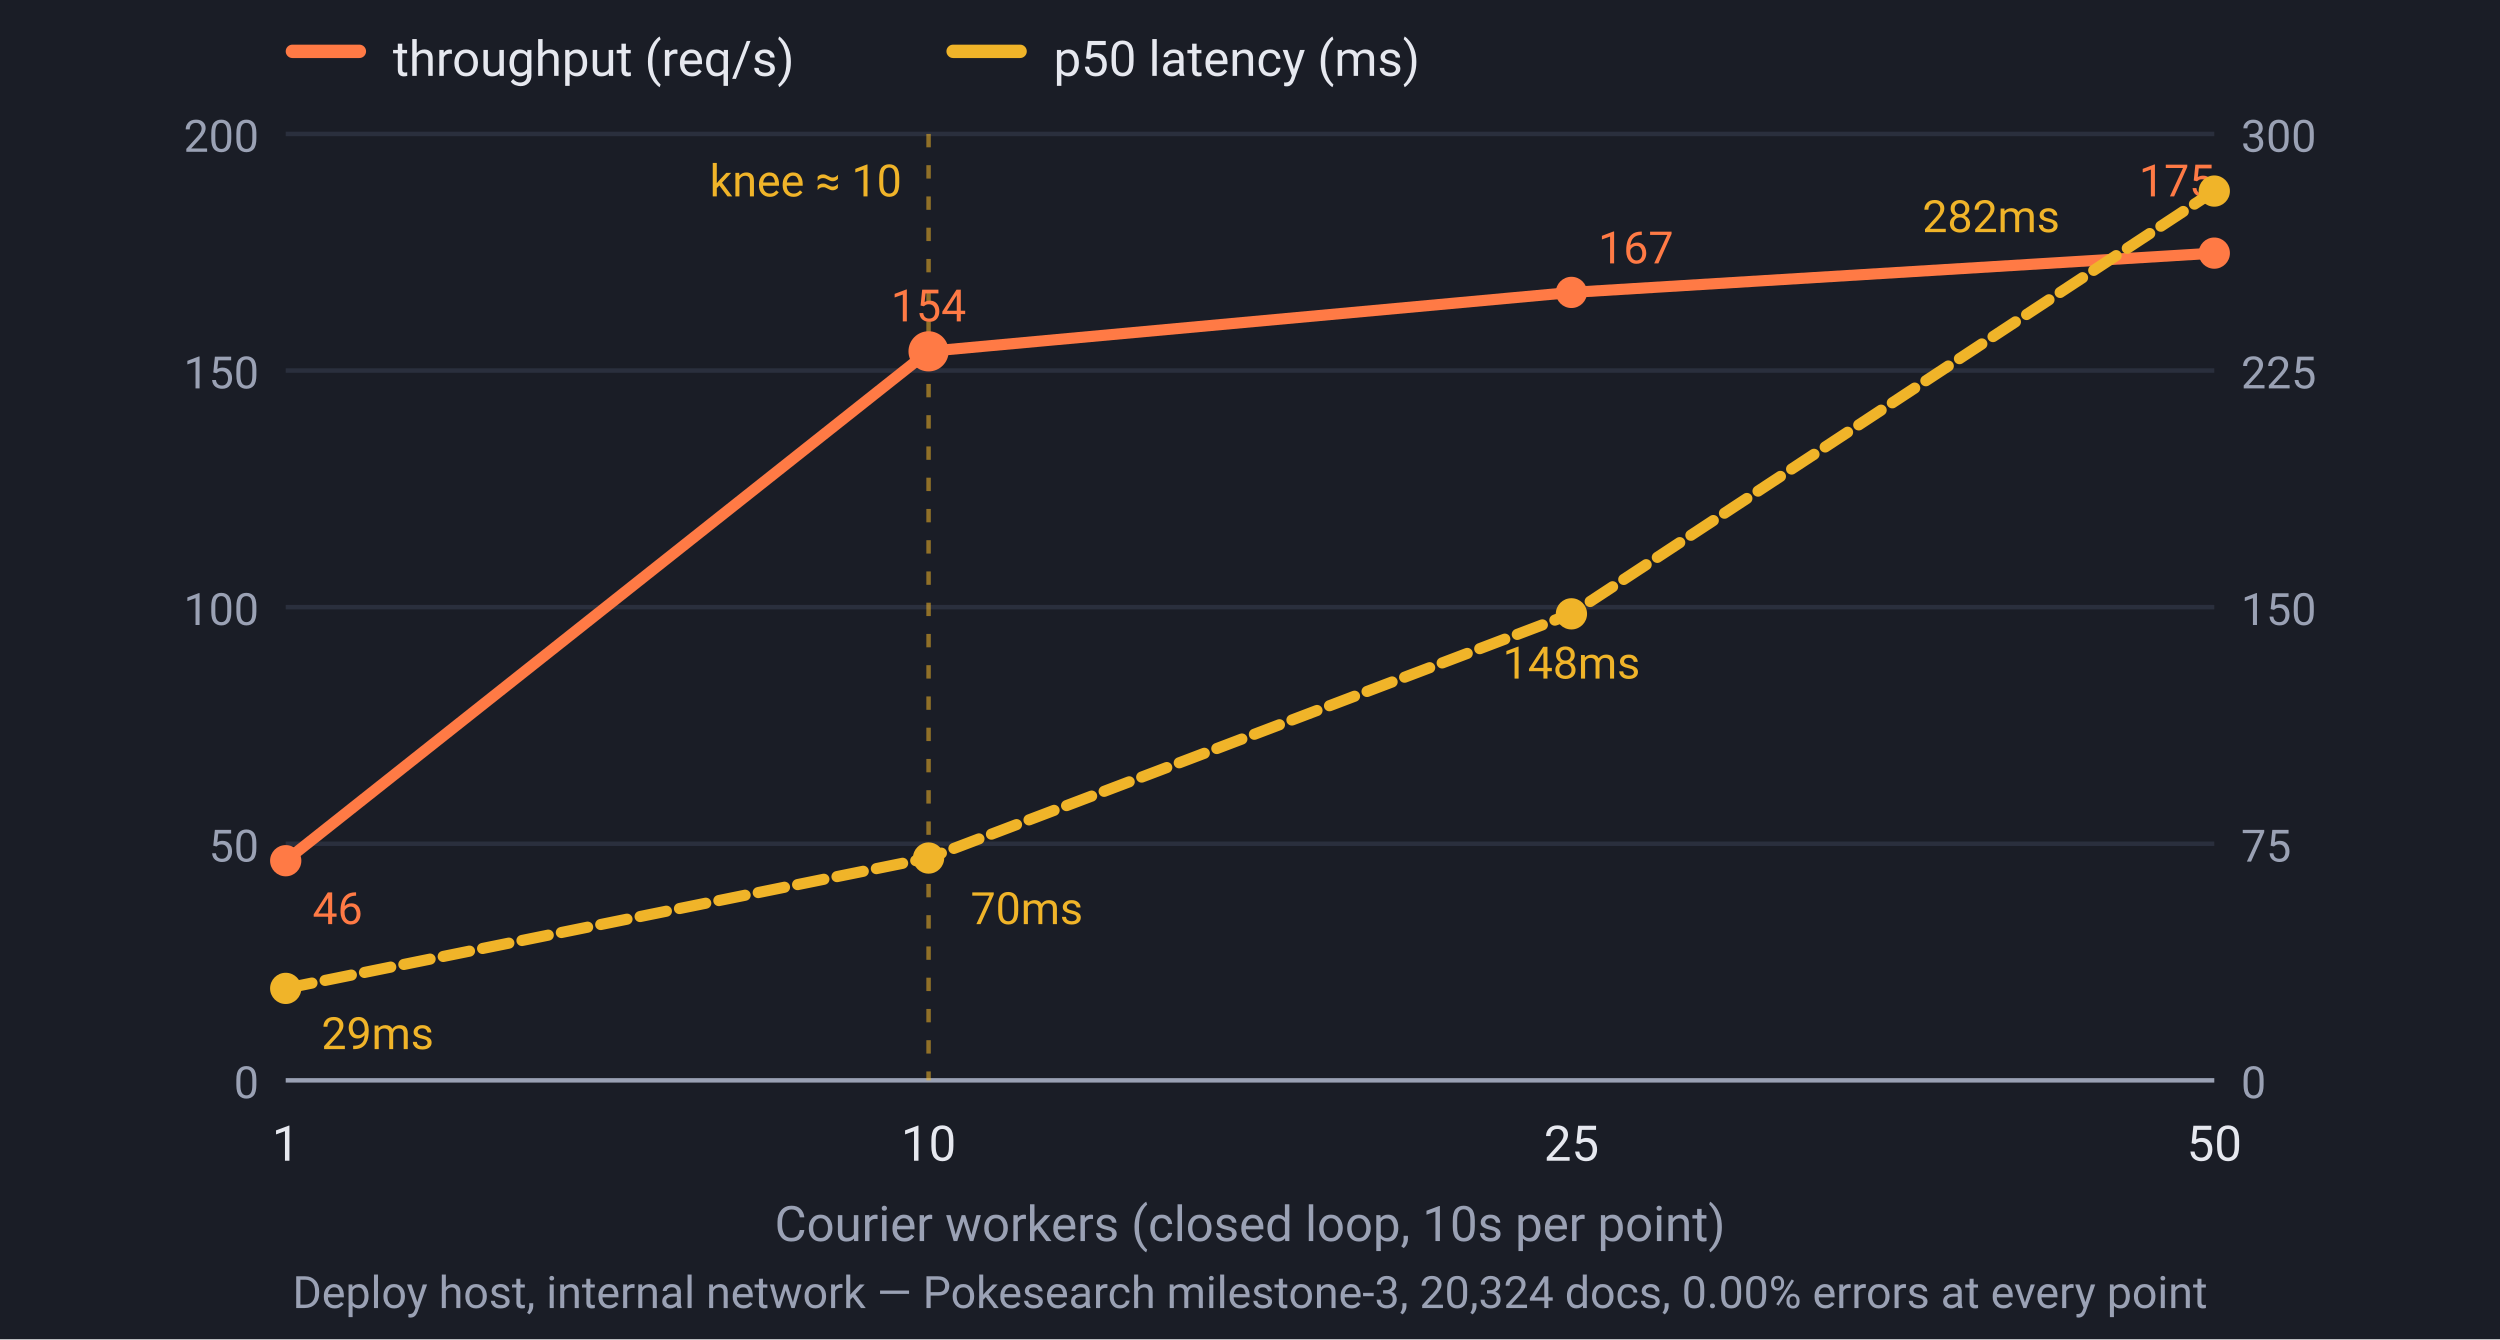
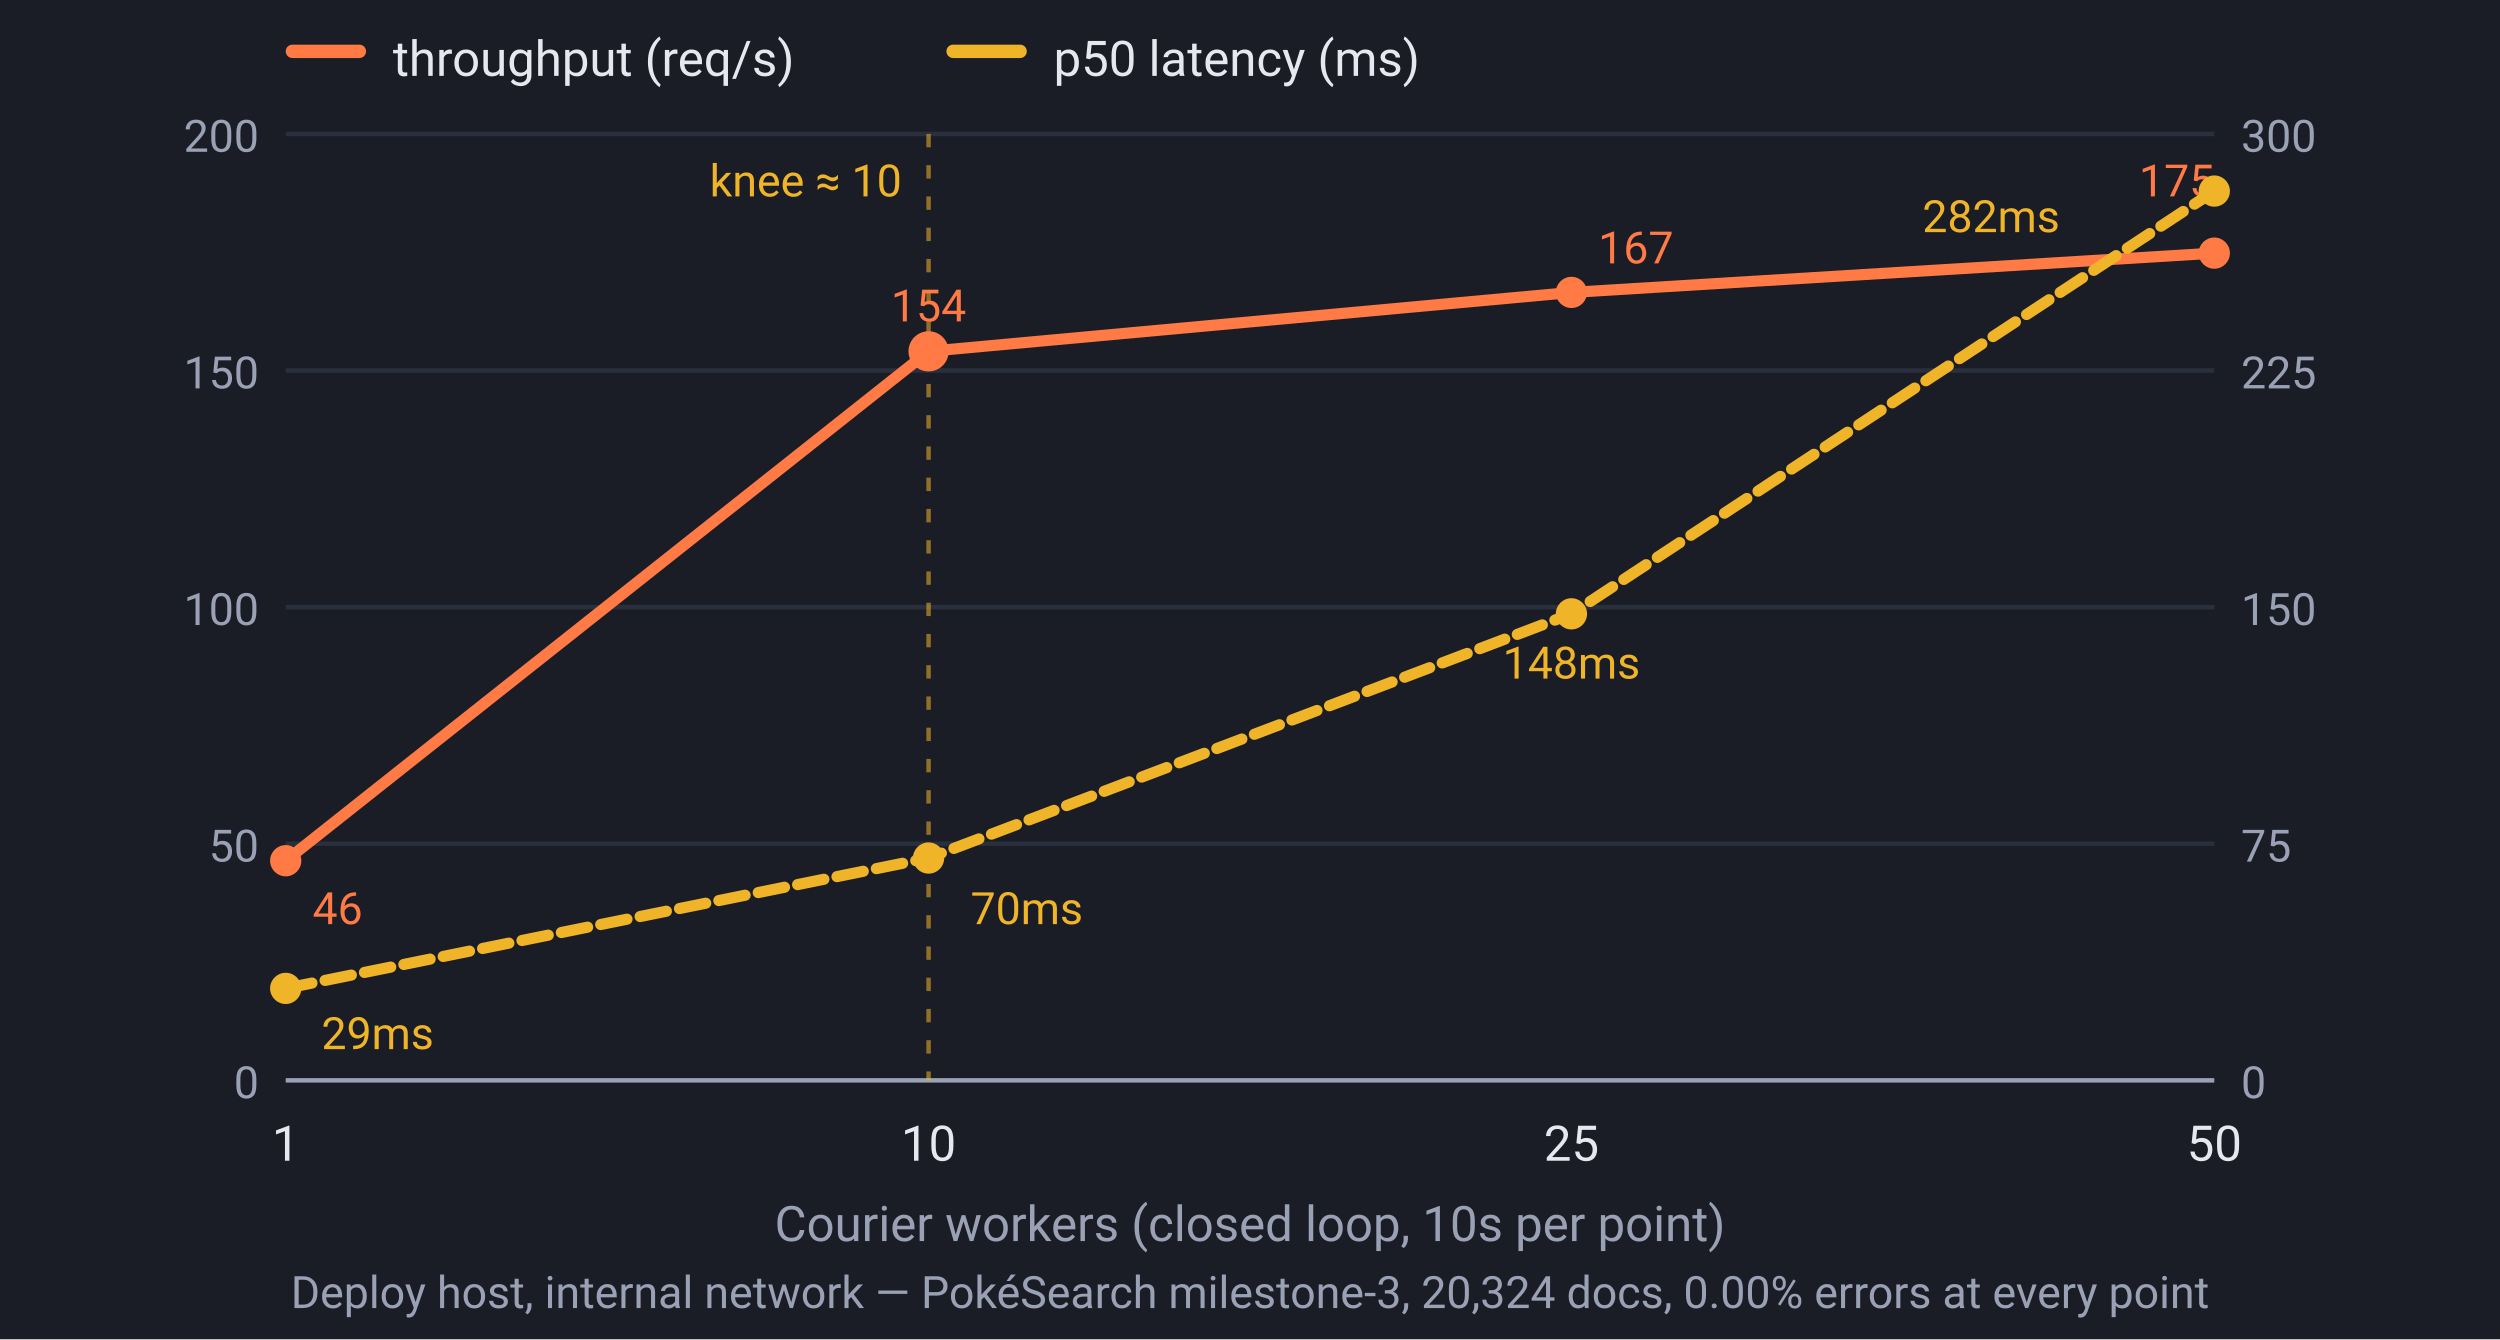
<svg xmlns="http://www.w3.org/2000/svg" viewBox="0 0 560 300" role="img" aria-labelledby="knee-title knee-desc" font-family="ui-sans-serif, system-ui, -apple-system, Segoe UI, Roboto, sans-serif">
  <rect width="560" height="300" fill="#1a1d26" />
  <g font-size="11">
    <rect x="64" y="10" width="18" height="3" rx="1.5" fill="#ff7a45" />
    <text x="88" y="17" fill="#e6e8ef">throughput (req/s)</text>
    <rect x="212" y="10" width="18" height="3" rx="1.5" fill="#f0b429" />
    <text x="236" y="17" fill="#e6e8ef">p50 latency (ms)</text>
  </g>
  <g stroke="#2a2f3d" stroke-width="1">
    <line x1="64" y1="30" x2="496" y2="30" />
    <line x1="64" y1="83" x2="496" y2="83" />
    <line x1="64" y1="136" x2="496" y2="136" />
    <line x1="64" y1="189" x2="496" y2="189" />
    <line x1="64" y1="242" x2="496" y2="242" stroke="#9aa1b4" />
  </g>
  <g font-size="10" fill="#9aa1b4">
    <text x="58" y="34" text-anchor="end">200</text>
    <text x="58" y="87" text-anchor="end">150</text>
    <text x="58" y="140" text-anchor="end">100</text>
    <text x="58" y="193" text-anchor="end">50</text>
    <text x="58" y="246" text-anchor="end">0</text>
    <text x="502" y="34">300</text>
    <text x="502" y="87">225</text>
    <text x="502" y="140">150</text>
    <text x="502" y="193">75</text>
    <text x="502" y="246">0</text>
  </g>
  <line x1="208" y1="30" x2="208" y2="242" stroke="#f0b429" stroke-width="1" stroke-dasharray="3 4" opacity="0.55" />
  <text x="202" y="44" text-anchor="end" font-size="10" fill="#f0b429">knee ≈ 10</text>
  <polyline points="64,192.8 208,78.7 352,65.5 496,56.7" fill="none" stroke="#ff7a45" stroke-width="2.5" stroke-linejoin="round" stroke-linecap="round" />
  <g fill="#ff7a45">
    <circle cx="64" cy="192.8" r="3.5" />
    <circle cx="208" cy="78.7" r="4.5" />
    <circle cx="352" cy="65.5" r="3.5" />
    <circle cx="496" cy="56.7" r="3.5" />
  </g>
  <g font-size="10" fill="#ff7a45">
    <text x="70" y="207">46</text>
    <text x="208" y="72" text-anchor="middle">154</text>
    <text x="358" y="59">167</text>
    <text x="496" y="44" text-anchor="end">175</text>
  </g>
  <polyline points="64,221.4 208,192.2 352,137.5 496,42.8" fill="none" stroke="#f0b429" stroke-width="2.5" stroke-linejoin="round" stroke-linecap="round" stroke-dasharray="6 3" />
  <g fill="#f0b429">
    <circle cx="64" cy="221.4" r="3.5" />
    <circle cx="208" cy="192.2" r="3.5" />
    <circle cx="352" cy="137.5" r="3.5" />
    <circle cx="496" cy="42.8" r="3.5" />
  </g>
  <g font-size="10" fill="#f0b429">
    <text x="72" y="235">29ms</text>
    <text x="230" y="207" text-anchor="middle">70ms</text>
    <text x="352" y="152" text-anchor="middle">148ms</text>
    <text x="446" y="52" text-anchor="middle">282ms</text>
  </g>
  <g font-size="11" fill="#e6e8ef" text-anchor="middle">
    <text x="64" y="260">1</text>
    <text x="208" y="260">10</text>
    <text x="352" y="260">25</text>
    <text x="496" y="260">50</text>
  </g>
  <text x="280" y="278" text-anchor="middle" font-size="11" fill="#9aa1b4">Courier workers (closed loop, 10s per point)</text>
-   <text x="280" y="293" text-anchor="middle" font-size="10" fill="#9aa1b4">Deploy host, internal network — Pokesearch milestone-3, 20,324 docs, 0.00% errors at every point</text>
+   <text x="280" y="293" text-anchor="middle" font-size="10" fill="#9aa1b4">Deploy host, internal network — PokéSearch milestone-3, 20,324 docs, 0.00% errors at every point</text>
</svg>
